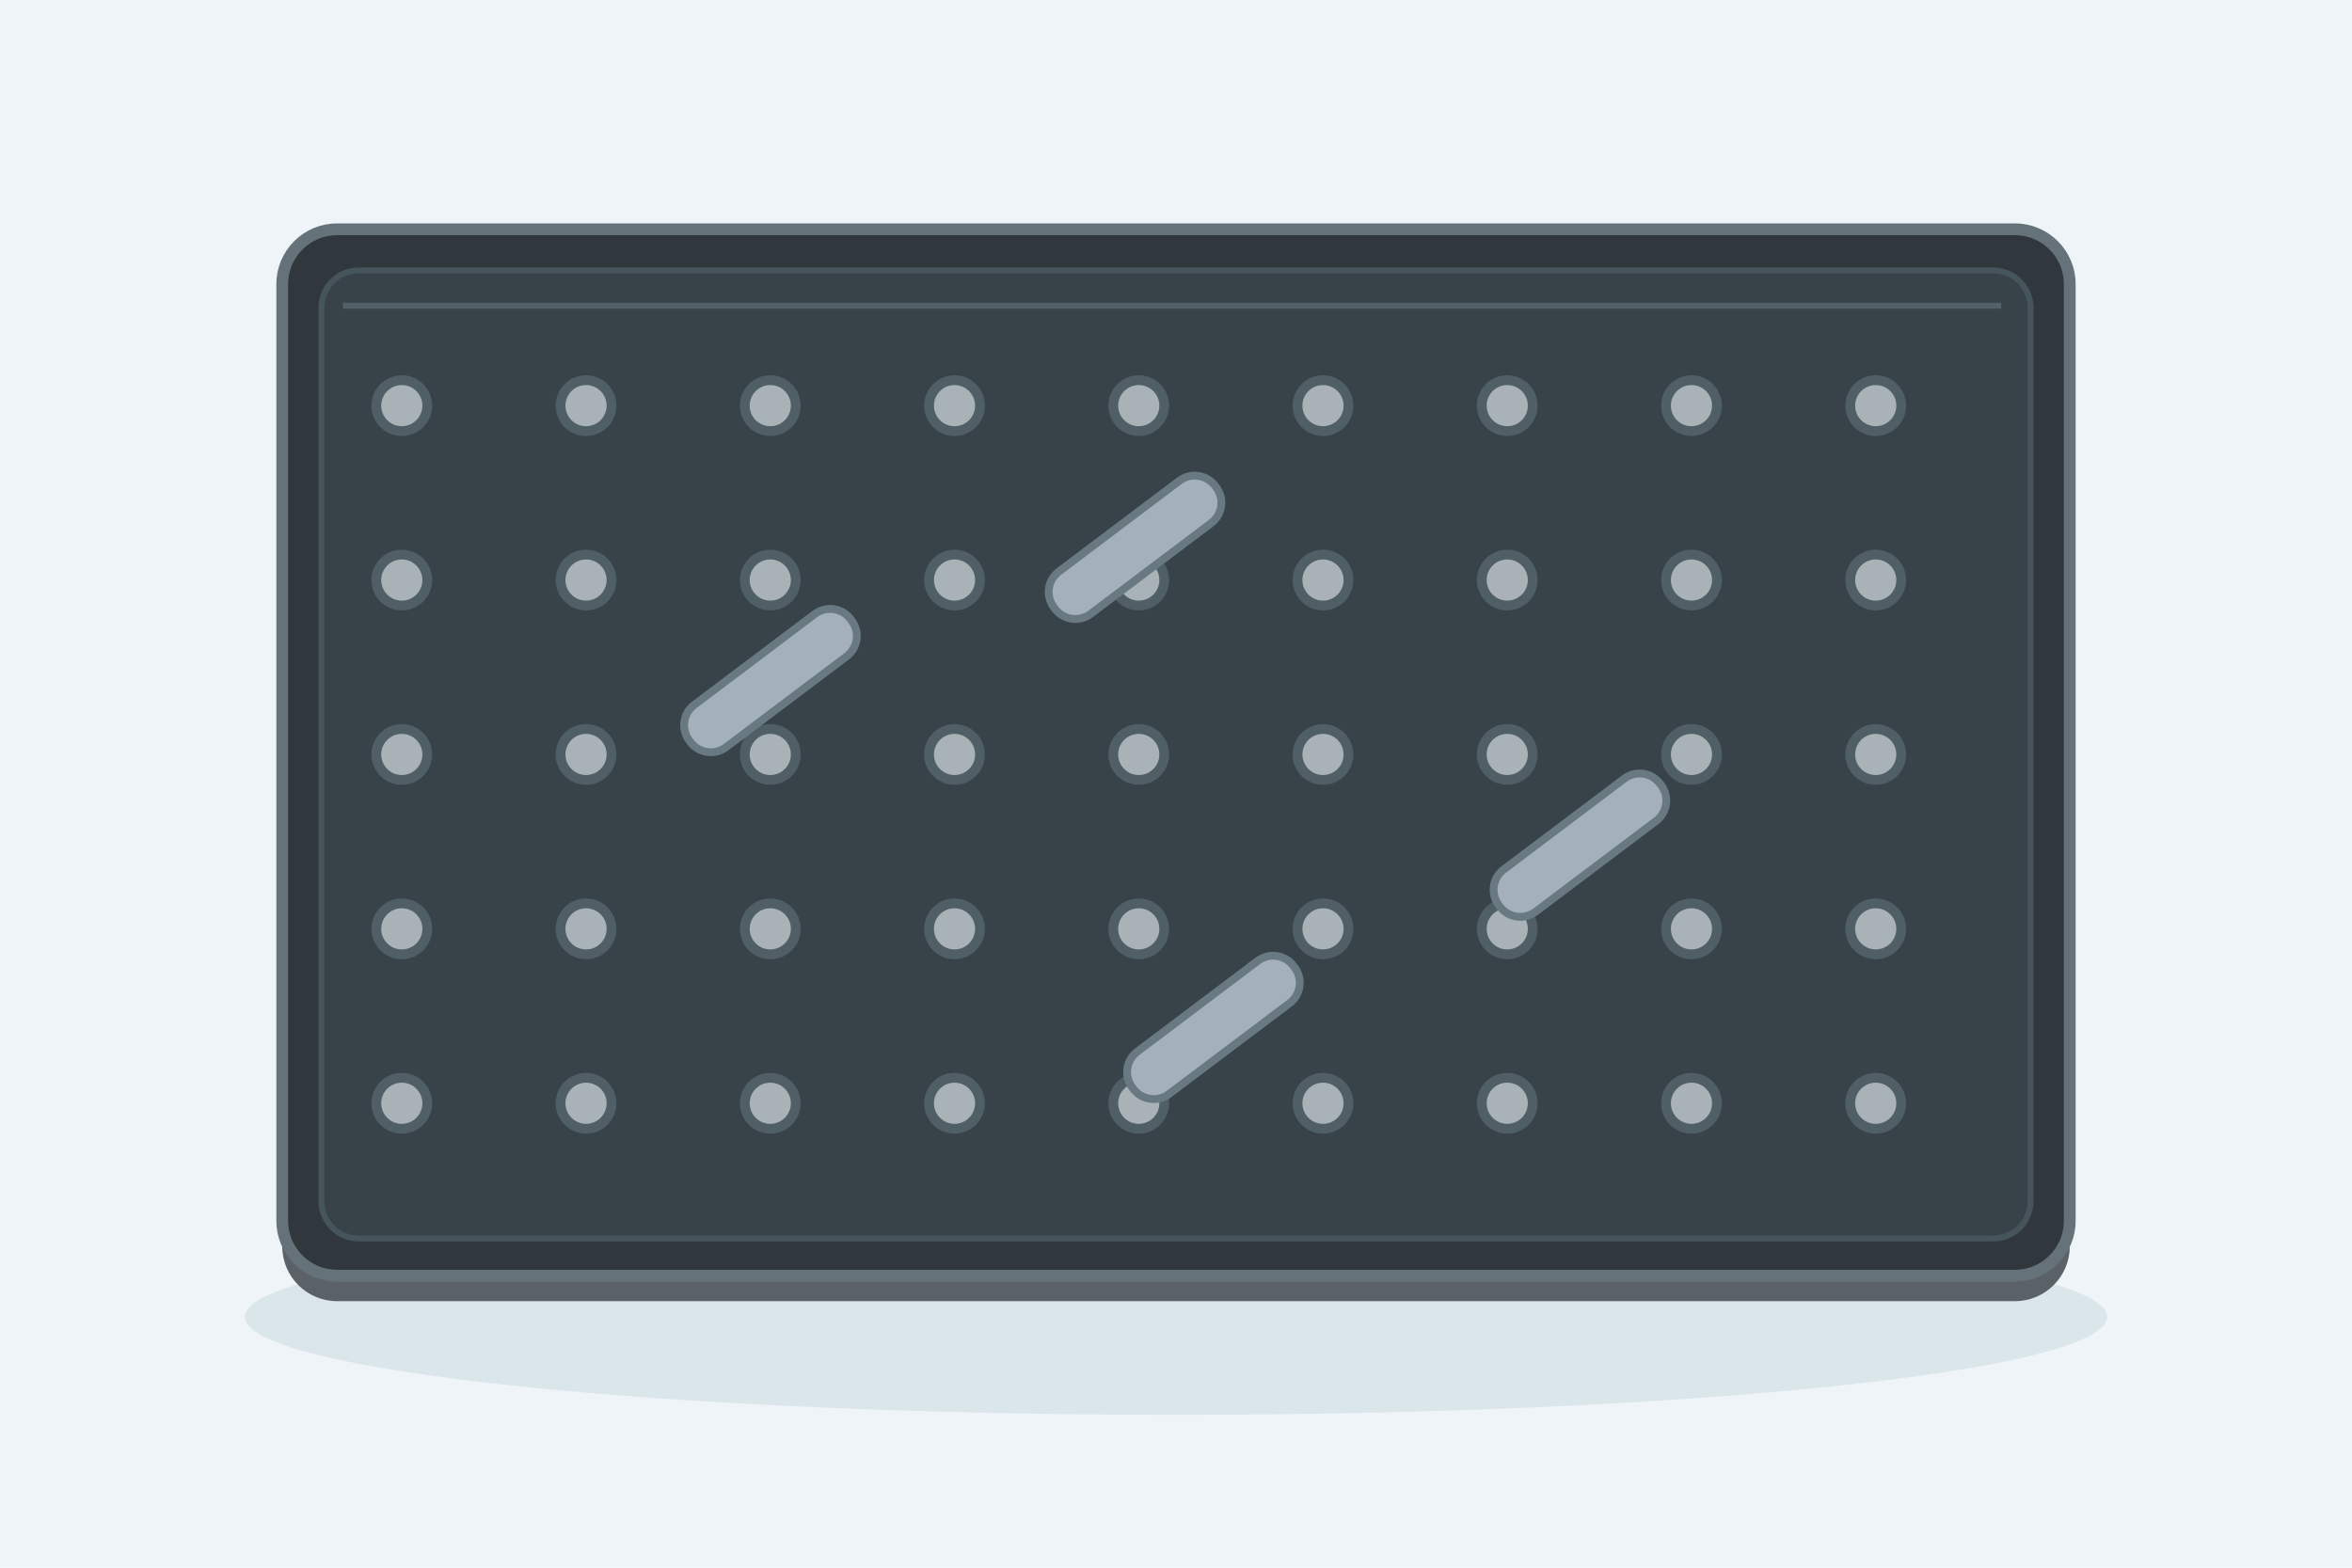
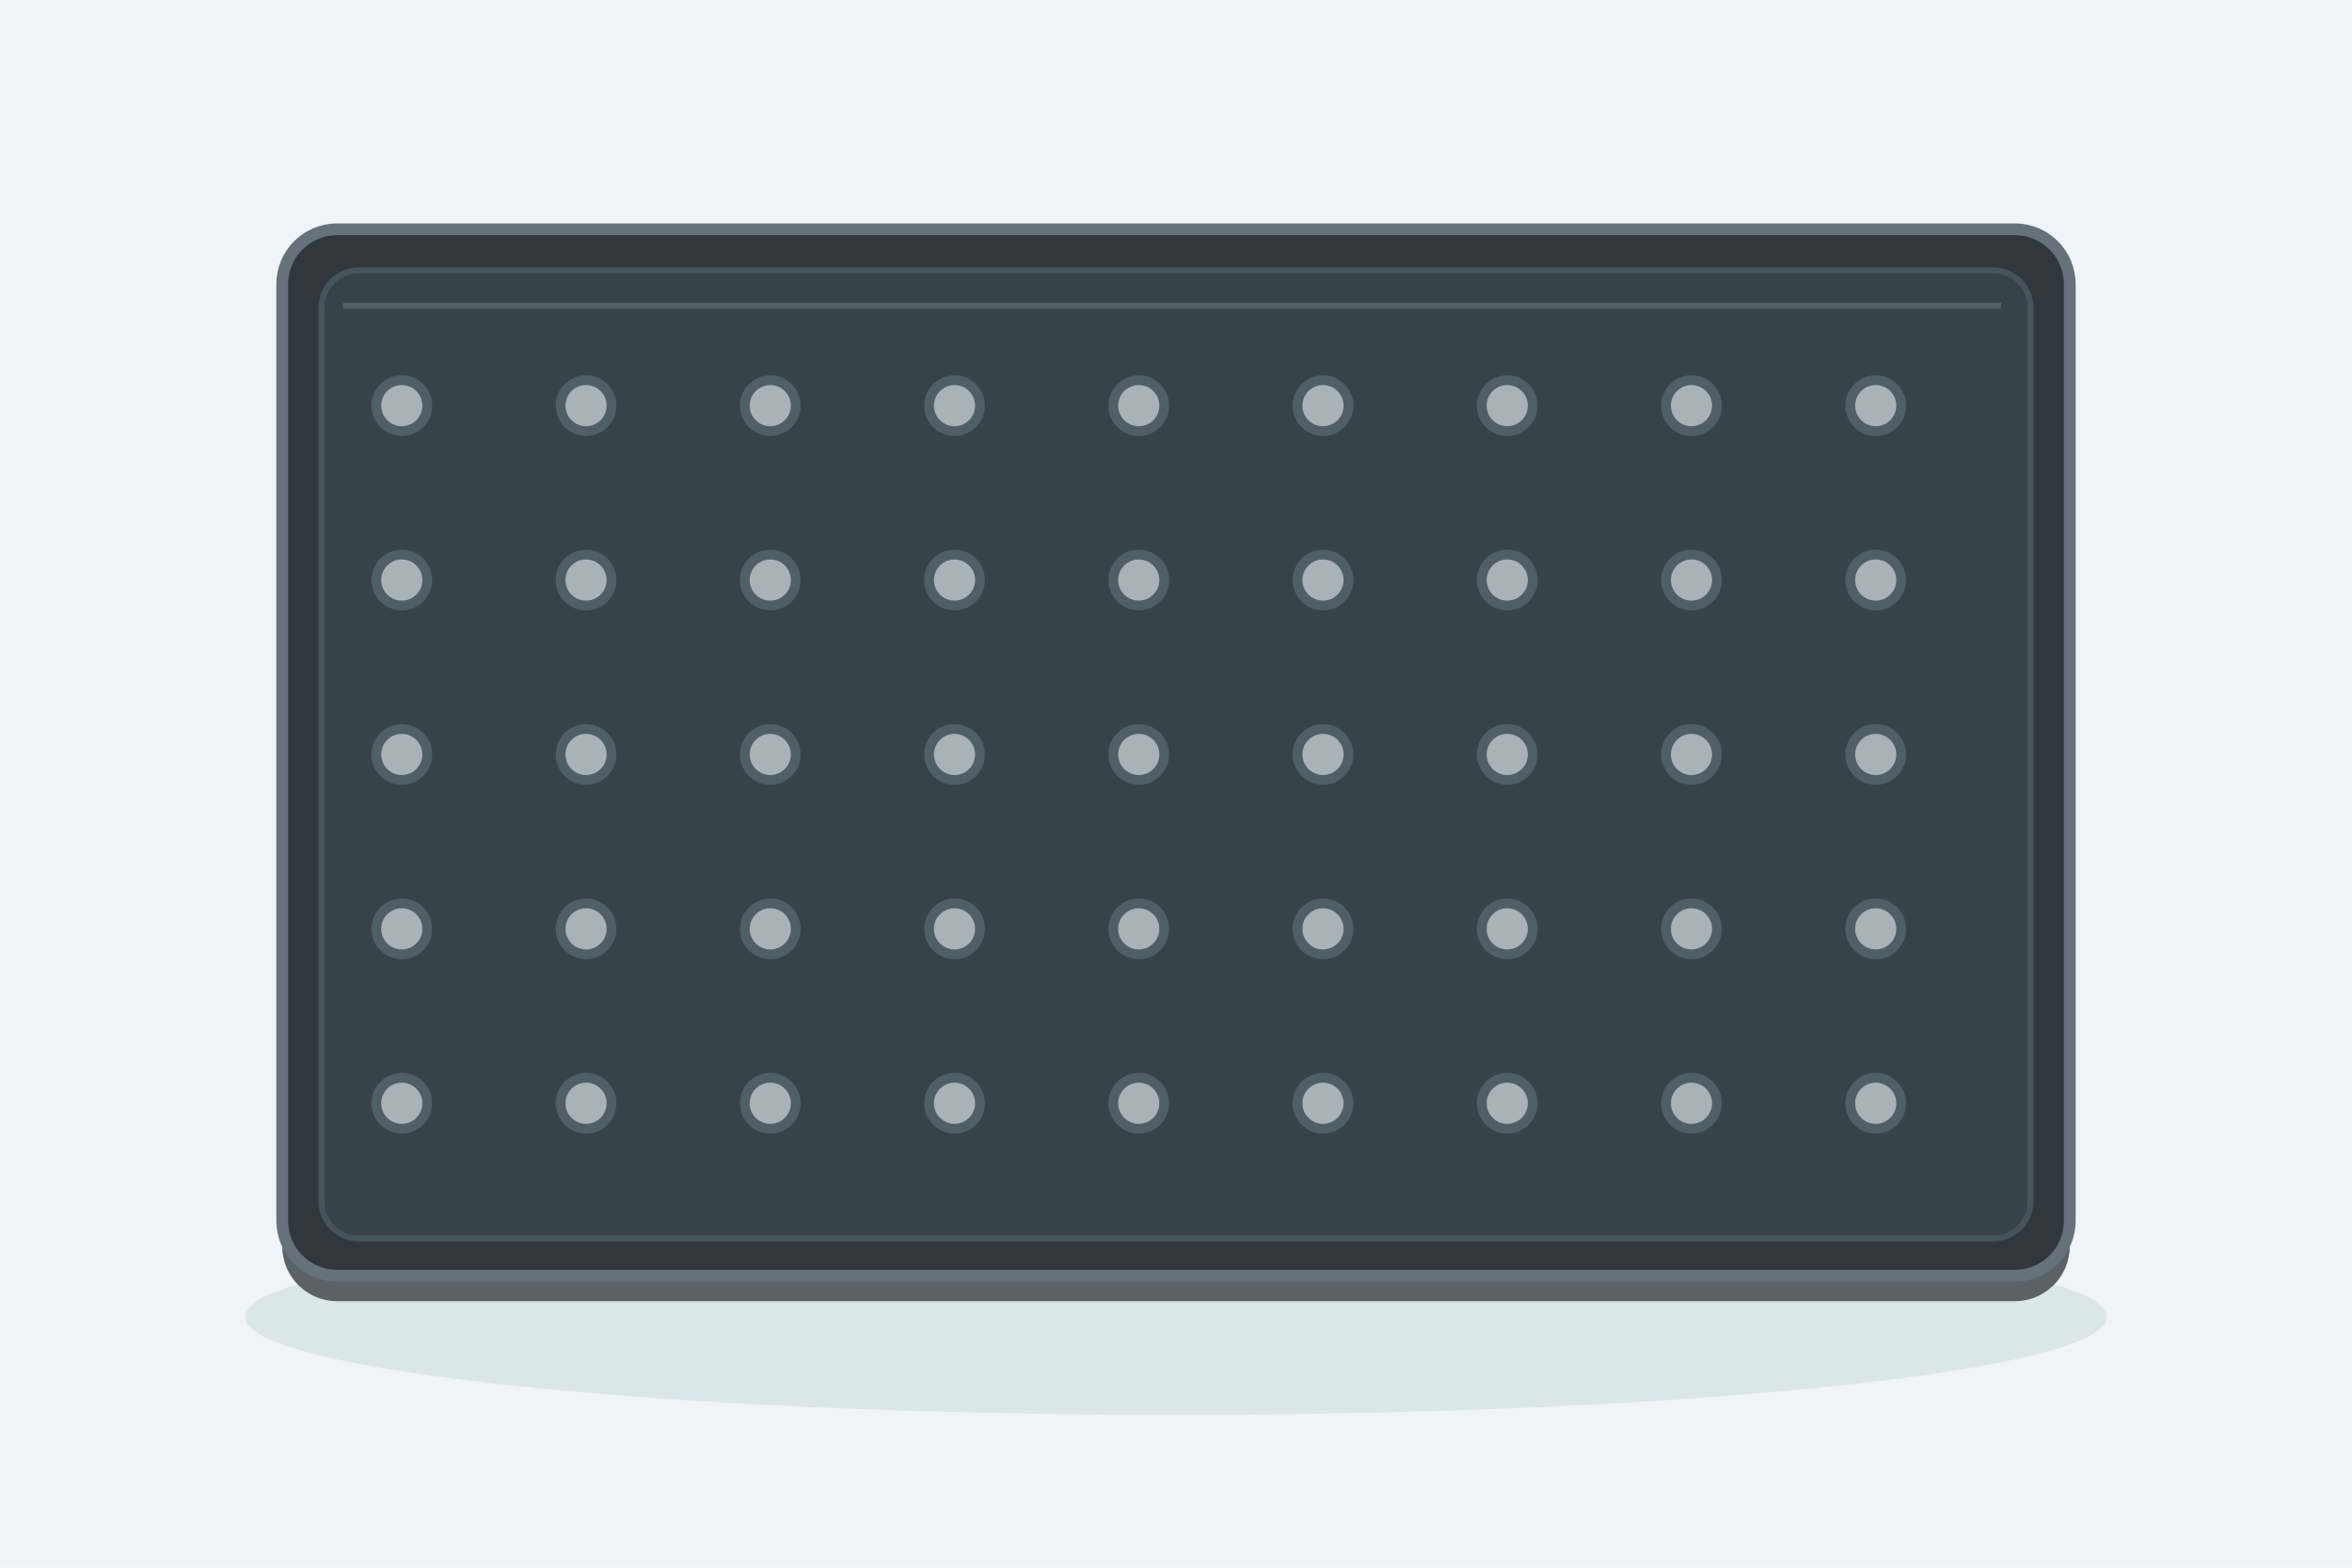
<svg xmlns="http://www.w3.org/2000/svg" width="1200" height="800" viewBox="0 0 1200 800" role="img" aria-label="Conceptual dark MDF perforated MFT worktop without a frame">
  <rect width="1200" height="800" fill="#eef4f7" />
  <ellipse cx="600" cy="672" rx="475" ry="50" fill="#cfdce3" opacity=".6" />
  <rect x="144" y="130" width="912" height="534" rx="28" fill="#5b6267" />
  <rect x="144" y="117" width="912" height="534" rx="28" fill="#30383d" stroke="#65727a" stroke-width="6" />
  <rect x="164" y="138" width="872" height="494" rx="19" fill="#384249" stroke="#46545b" stroke-width="3" />
  <g>
    <circle cx="205" cy="207" r="13" fill="#a9b3b7" stroke="#505e66" stroke-width="5" />
    <circle cx="299" cy="207" r="13" fill="#a9b3b7" stroke="#505e66" stroke-width="5" />
    <circle cx="393" cy="207" r="13" fill="#a9b3b7" stroke="#505e66" stroke-width="5" />
    <circle cx="487" cy="207" r="13" fill="#a9b3b7" stroke="#505e66" stroke-width="5" />
    <circle cx="581" cy="207" r="13" fill="#a9b3b7" stroke="#505e66" stroke-width="5" />
    <circle cx="675" cy="207" r="13" fill="#a9b3b7" stroke="#505e66" stroke-width="5" />
    <circle cx="769" cy="207" r="13" fill="#a9b3b7" stroke="#505e66" stroke-width="5" />
    <circle cx="863" cy="207" r="13" fill="#a9b3b7" stroke="#505e66" stroke-width="5" />
    <circle cx="957" cy="207" r="13" fill="#a9b3b7" stroke="#505e66" stroke-width="5" />
    <circle cx="205" cy="296" r="13" fill="#a9b3b7" stroke="#505e66" stroke-width="5" />
    <circle cx="299" cy="296" r="13" fill="#a9b3b7" stroke="#505e66" stroke-width="5" />
    <circle cx="393" cy="296" r="13" fill="#a9b3b7" stroke="#505e66" stroke-width="5" />
    <circle cx="487" cy="296" r="13" fill="#a9b3b7" stroke="#505e66" stroke-width="5" />
    <circle cx="581" cy="296" r="13" fill="#a9b3b7" stroke="#505e66" stroke-width="5" />
    <circle cx="675" cy="296" r="13" fill="#a9b3b7" stroke="#505e66" stroke-width="5" />
    <circle cx="769" cy="296" r="13" fill="#a9b3b7" stroke="#505e66" stroke-width="5" />
    <circle cx="863" cy="296" r="13" fill="#a9b3b7" stroke="#505e66" stroke-width="5" />
    <circle cx="957" cy="296" r="13" fill="#a9b3b7" stroke="#505e66" stroke-width="5" />
    <circle cx="205" cy="385" r="13" fill="#a9b3b7" stroke="#505e66" stroke-width="5" />
    <circle cx="299" cy="385" r="13" fill="#a9b3b7" stroke="#505e66" stroke-width="5" />
    <circle cx="393" cy="385" r="13" fill="#a9b3b7" stroke="#505e66" stroke-width="5" />
    <circle cx="487" cy="385" r="13" fill="#a9b3b7" stroke="#505e66" stroke-width="5" />
    <circle cx="581" cy="385" r="13" fill="#a9b3b7" stroke="#505e66" stroke-width="5" />
    <circle cx="675" cy="385" r="13" fill="#a9b3b7" stroke="#505e66" stroke-width="5" />
    <circle cx="769" cy="385" r="13" fill="#a9b3b7" stroke="#505e66" stroke-width="5" />
    <circle cx="863" cy="385" r="13" fill="#a9b3b7" stroke="#505e66" stroke-width="5" />
    <circle cx="957" cy="385" r="13" fill="#a9b3b7" stroke="#505e66" stroke-width="5" />
    <circle cx="205" cy="474" r="13" fill="#a9b3b7" stroke="#505e66" stroke-width="5" />
    <circle cx="299" cy="474" r="13" fill="#a9b3b7" stroke="#505e66" stroke-width="5" />
    <circle cx="393" cy="474" r="13" fill="#a9b3b7" stroke="#505e66" stroke-width="5" />
    <circle cx="487" cy="474" r="13" fill="#a9b3b7" stroke="#505e66" stroke-width="5" />
    <circle cx="581" cy="474" r="13" fill="#a9b3b7" stroke="#505e66" stroke-width="5" />
    <circle cx="675" cy="474" r="13" fill="#a9b3b7" stroke="#505e66" stroke-width="5" />
    <circle cx="769" cy="474" r="13" fill="#a9b3b7" stroke="#505e66" stroke-width="5" />
    <circle cx="863" cy="474" r="13" fill="#a9b3b7" stroke="#505e66" stroke-width="5" />
    <circle cx="957" cy="474" r="13" fill="#a9b3b7" stroke="#505e66" stroke-width="5" />
    <circle cx="205" cy="563" r="13" fill="#a9b3b7" stroke="#505e66" stroke-width="5" />
    <circle cx="299" cy="563" r="13" fill="#a9b3b7" stroke="#505e66" stroke-width="5" />
    <circle cx="393" cy="563" r="13" fill="#a9b3b7" stroke="#505e66" stroke-width="5" />
    <circle cx="487" cy="563" r="13" fill="#a9b3b7" stroke="#505e66" stroke-width="5" />
    <circle cx="581" cy="563" r="13" fill="#a9b3b7" stroke="#505e66" stroke-width="5" />
    <circle cx="675" cy="563" r="13" fill="#a9b3b7" stroke="#505e66" stroke-width="5" />
    <circle cx="769" cy="563" r="13" fill="#a9b3b7" stroke="#505e66" stroke-width="5" />
    <circle cx="863" cy="563" r="13" fill="#a9b3b7" stroke="#505e66" stroke-width="5" />
    <circle cx="957" cy="563" r="13" fill="#a9b3b7" stroke="#505e66" stroke-width="5" />
  </g>
-   <g fill="#a4b1bb" stroke="#697981" stroke-width="4">
-     <rect x="342" y="334" width="103" height="27" rx="13" transform="rotate(-37 393 348)" />
-     <rect x="755" y="418" width="103" height="27" rx="13" transform="rotate(-37 806 432)" />
-     <rect x="528" y="266" width="103" height="27" rx="13" transform="rotate(-37 579 280)" />
-     <rect x="568" y="511" width="103" height="27" rx="13" transform="rotate(-37 619 525)" />
-   </g>
  <path d="M175 156h846" stroke="#7b8c94" stroke-width="3" opacity=".4" />
</svg>
